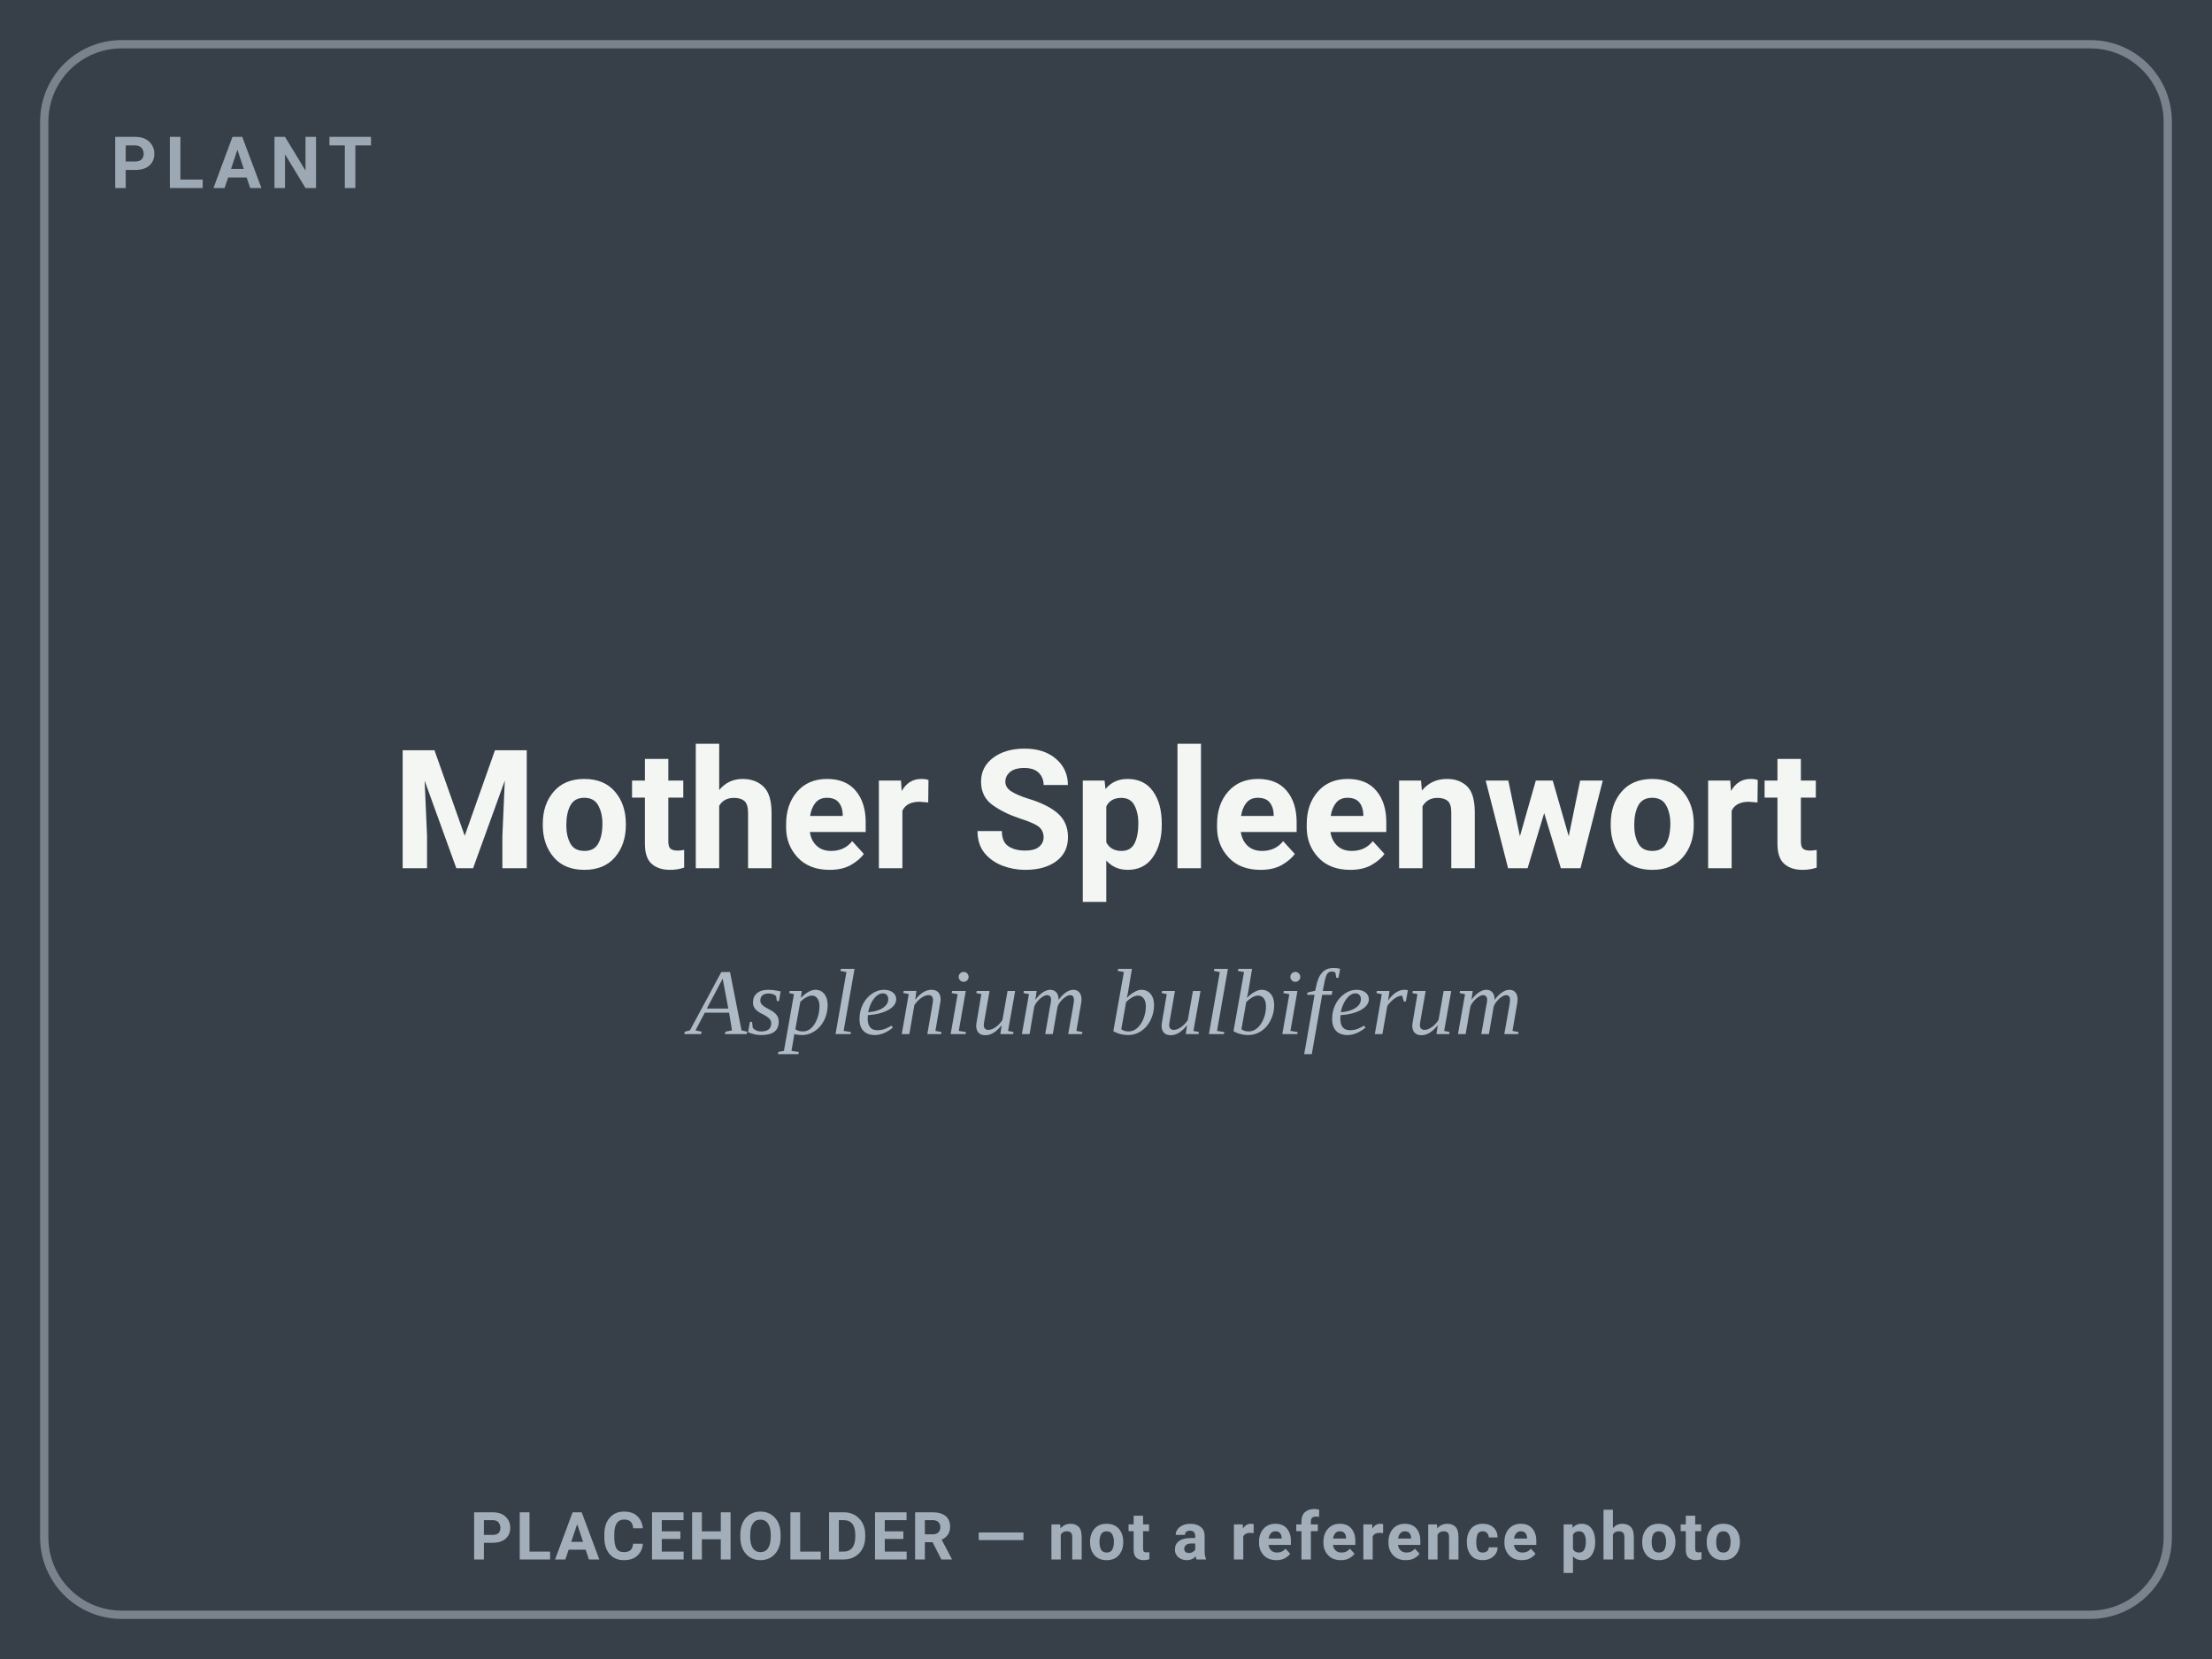
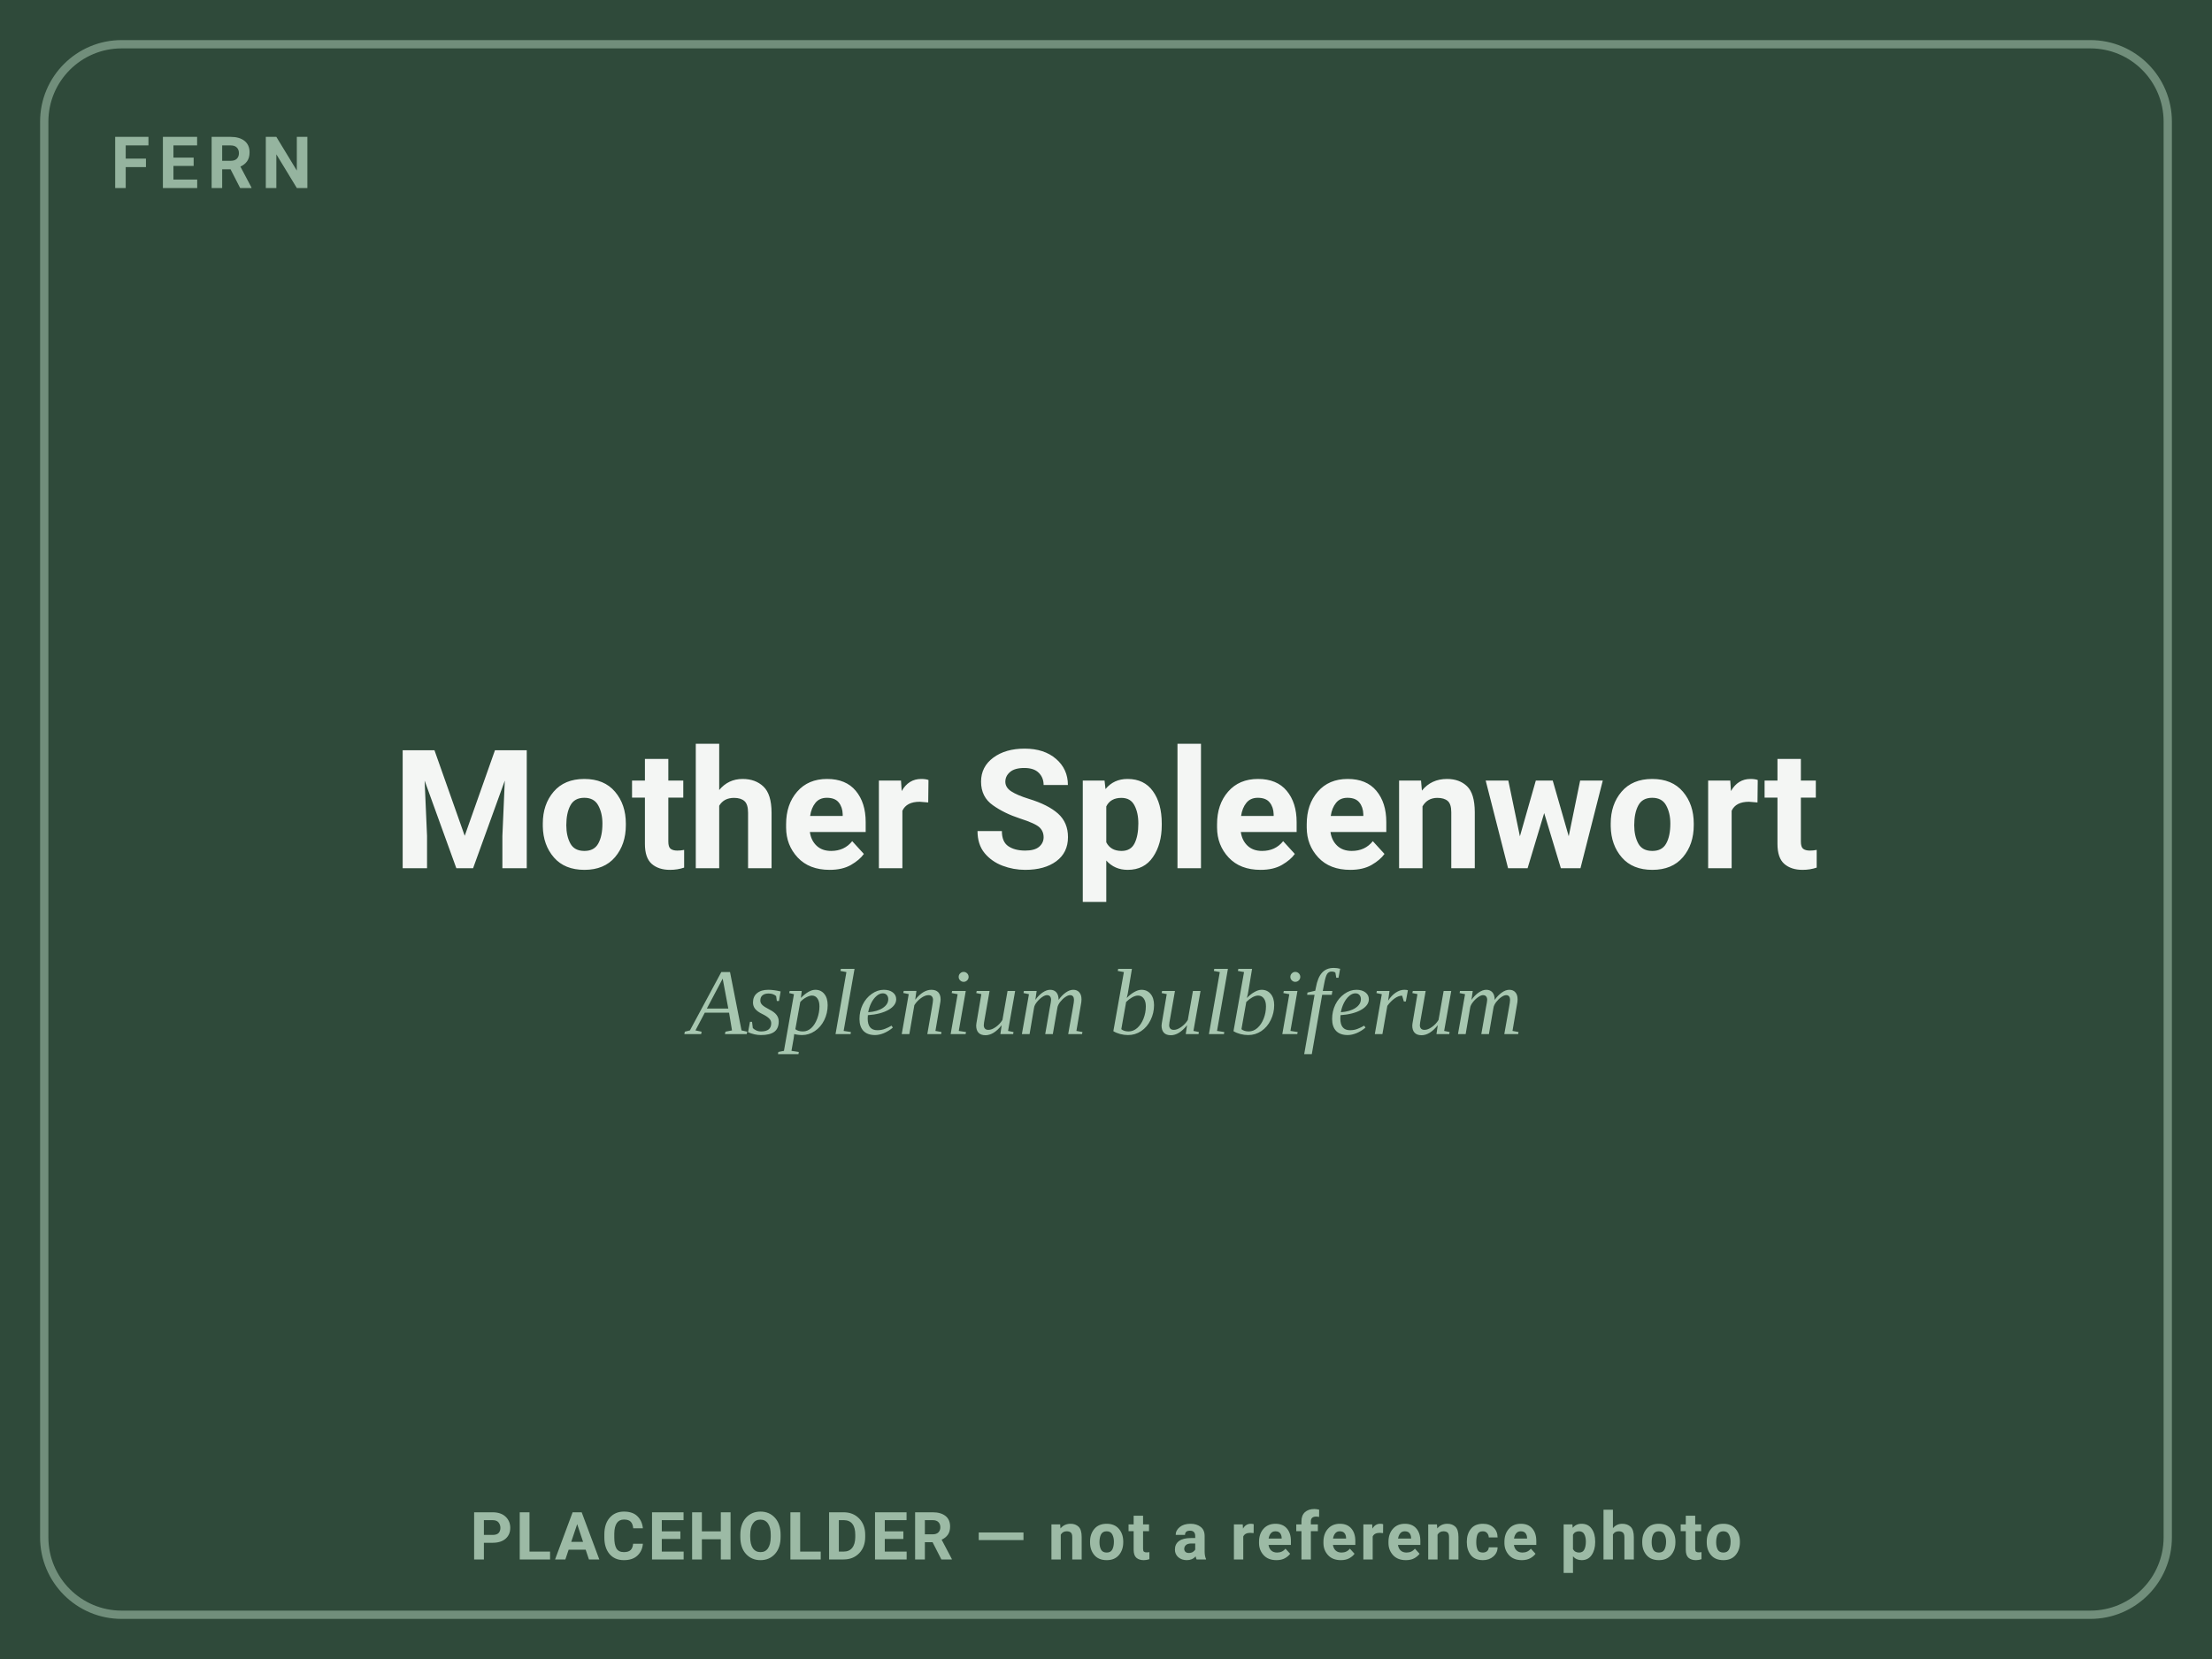
<svg xmlns="http://www.w3.org/2000/svg" viewBox="0 0 400 300" role="img" aria-label="Stylized placeholder for Mother Spleenwort — not a reference photo">
-   <rect width="400" height="300" fill="#374049" />
-   <rect x="8" y="8" width="384" height="284" rx="14" fill="none" stroke="#aebac6" stroke-width="1.5" opacity="0.55" />
-   <text x="20" y="34" font-family="-apple-system, Segoe UI, Roboto, sans-serif" font-size="13" font-weight="600" letter-spacing="1.5" fill="#aebac6" opacity="0.85">PLANT</text>
+   <rect width="400" height="300" fill="#2f4a3a" />
+   <rect x="8" y="8" width="384" height="284" rx="14" fill="none" stroke="#a7c7b0" stroke-width="1.5" opacity="0.55" />
+   <text x="20" y="34" font-family="-apple-system, Segoe UI, Roboto, sans-serif" font-size="13" font-weight="600" letter-spacing="1.5" fill="#a7c7b0" opacity="0.85">FERN</text>
  <text x="200" text-anchor="middle" font-family="-apple-system, Segoe UI, Roboto, sans-serif" font-size="30" font-weight="700" fill="#f4f6f4">
    <tspan x="200" y="157">Mother Spleenwort</tspan>
  </text>
-   <text x="200" y="187" text-anchor="middle" font-family="Georgia, Times New Roman, serif" font-style="italic" font-size="17" fill="#aebac6">Asplenium bulbiferum</text>
-   <text x="200" y="282" text-anchor="middle" font-family="-apple-system, Segoe UI, Roboto, sans-serif" font-size="12" font-weight="600" letter-spacing="0.5" fill="#aebac6" opacity="0.9">PLACEHOLDER — not a reference photo</text>
+   <text x="200" y="187" text-anchor="middle" font-family="Georgia, Times New Roman, serif" font-style="italic" font-size="17" fill="#a7c7b0">Asplenium bulbiferum</text>
+   <text x="200" y="282" text-anchor="middle" font-family="-apple-system, Segoe UI, Roboto, sans-serif" font-size="12" font-weight="600" letter-spacing="0.5" fill="#a7c7b0" opacity="0.9">PLACEHOLDER — not a reference photo</text>
</svg>
